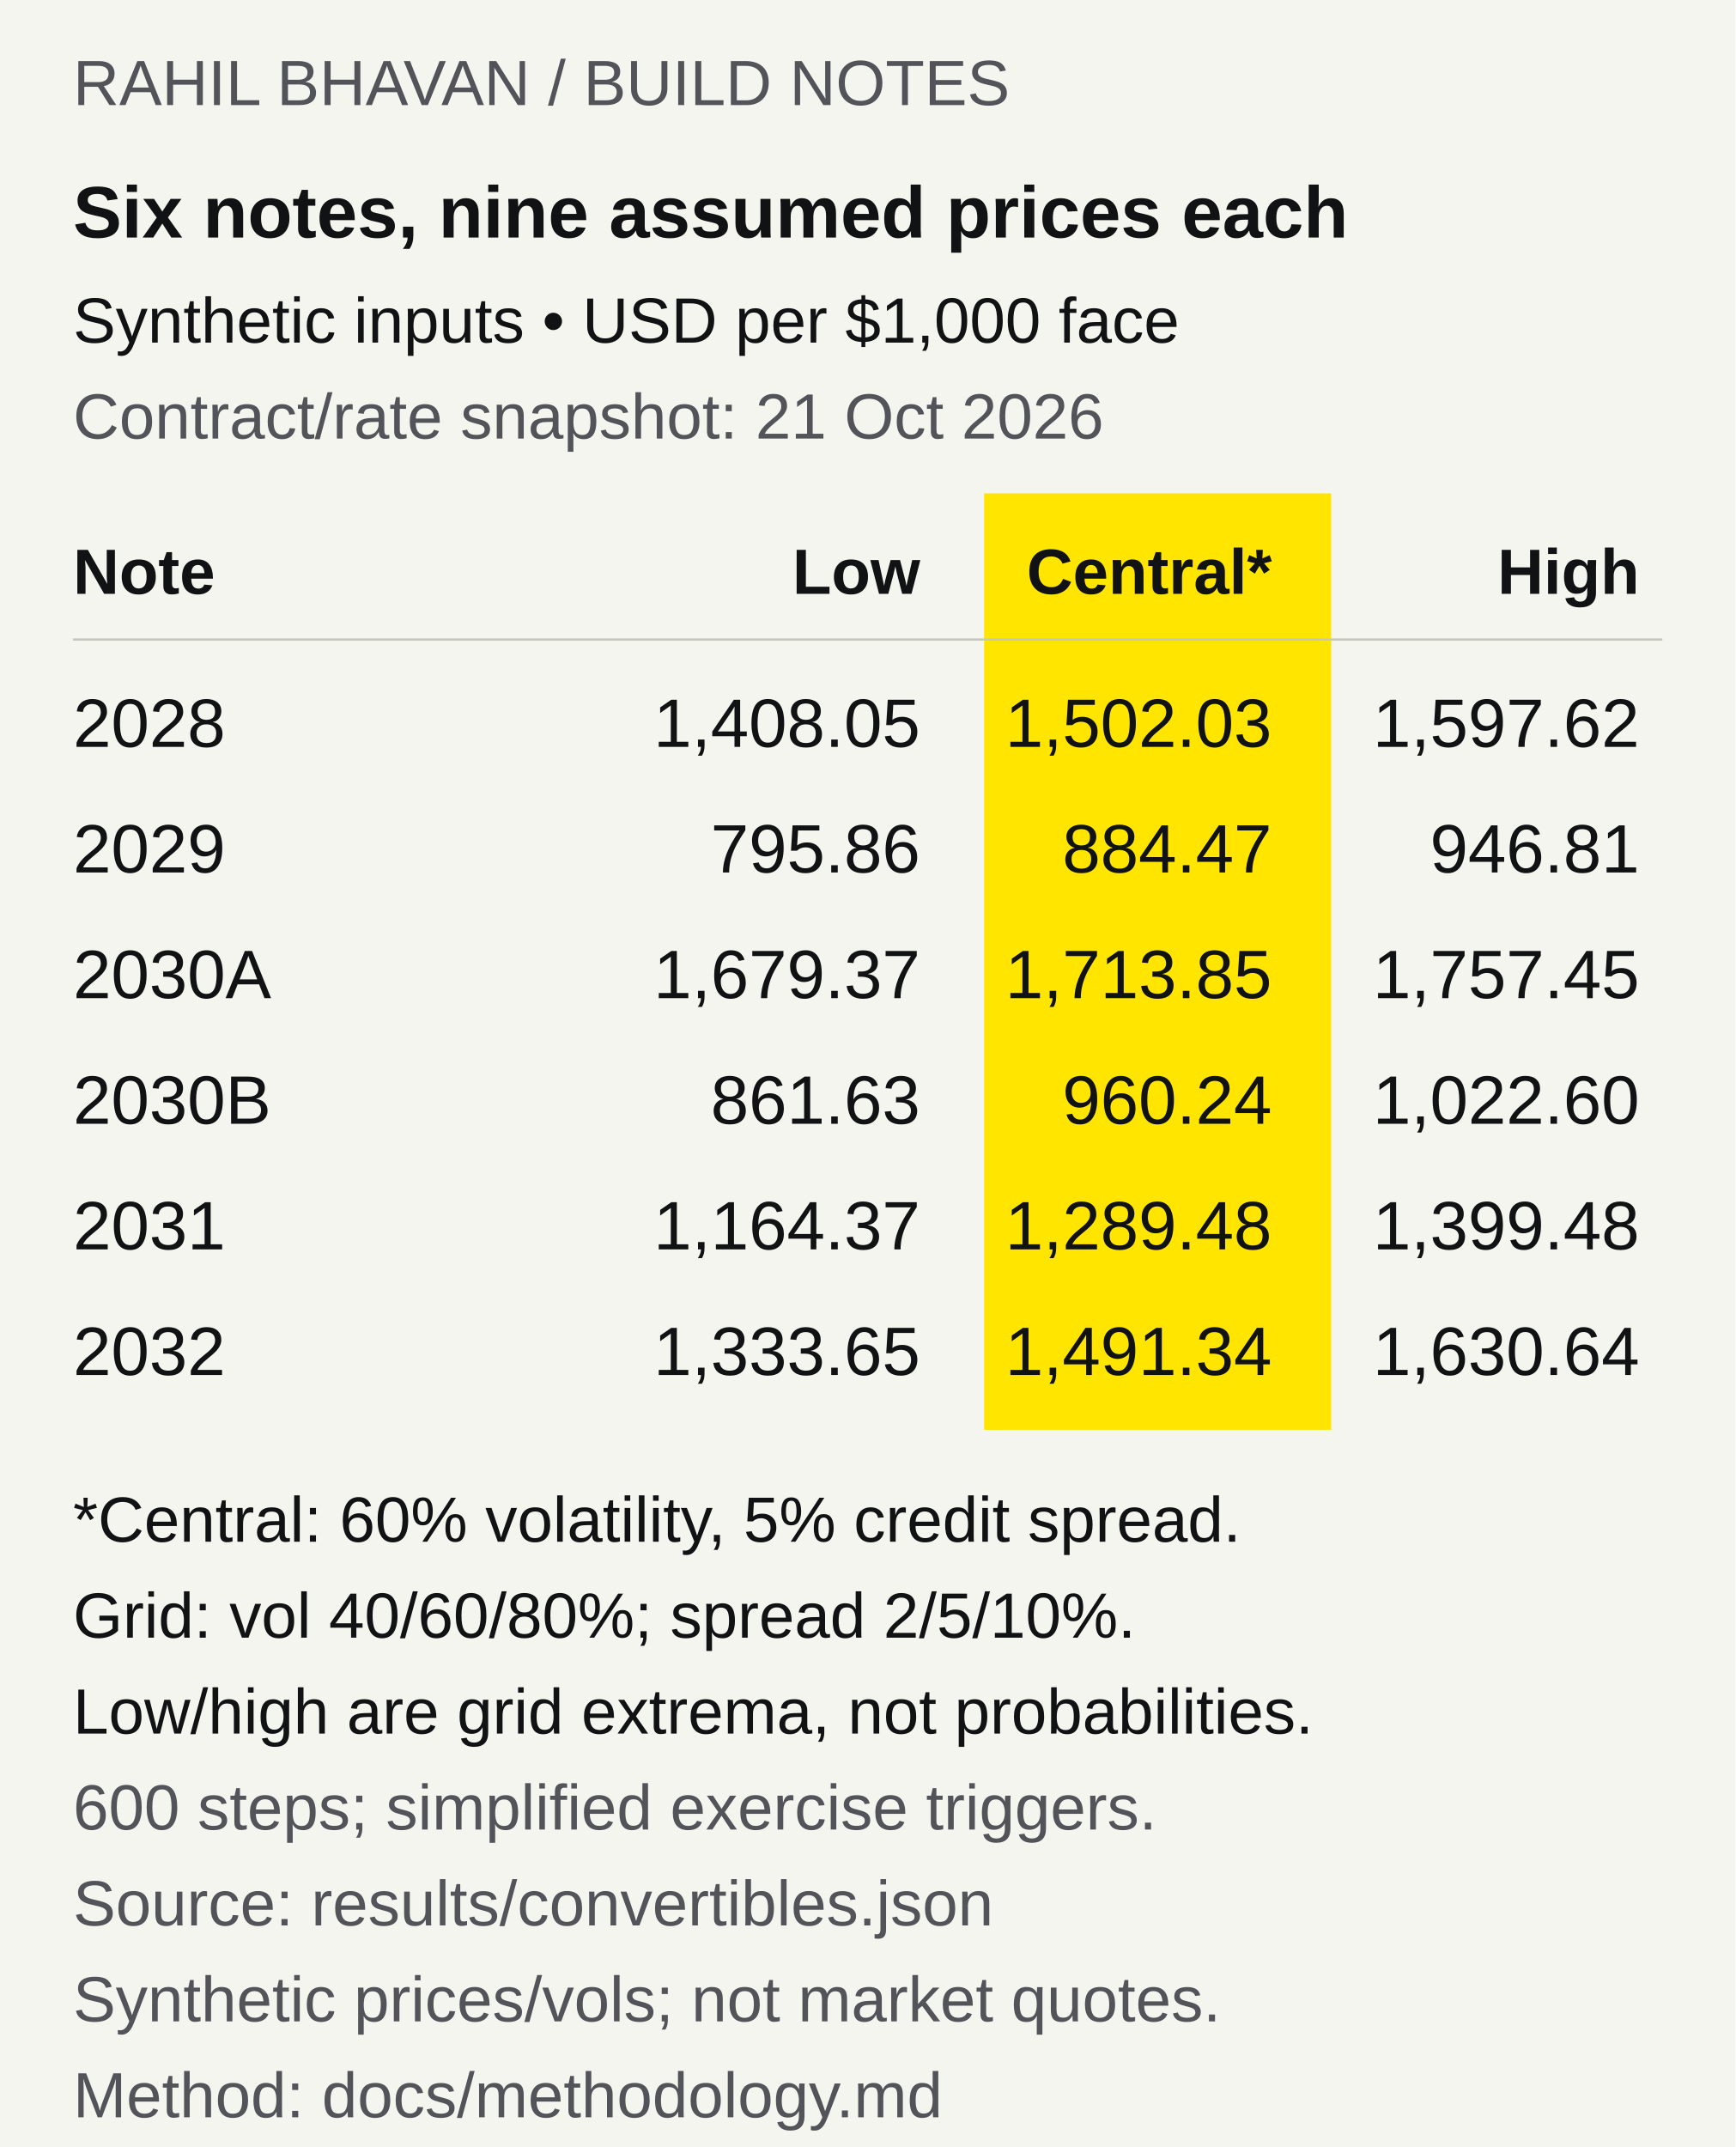
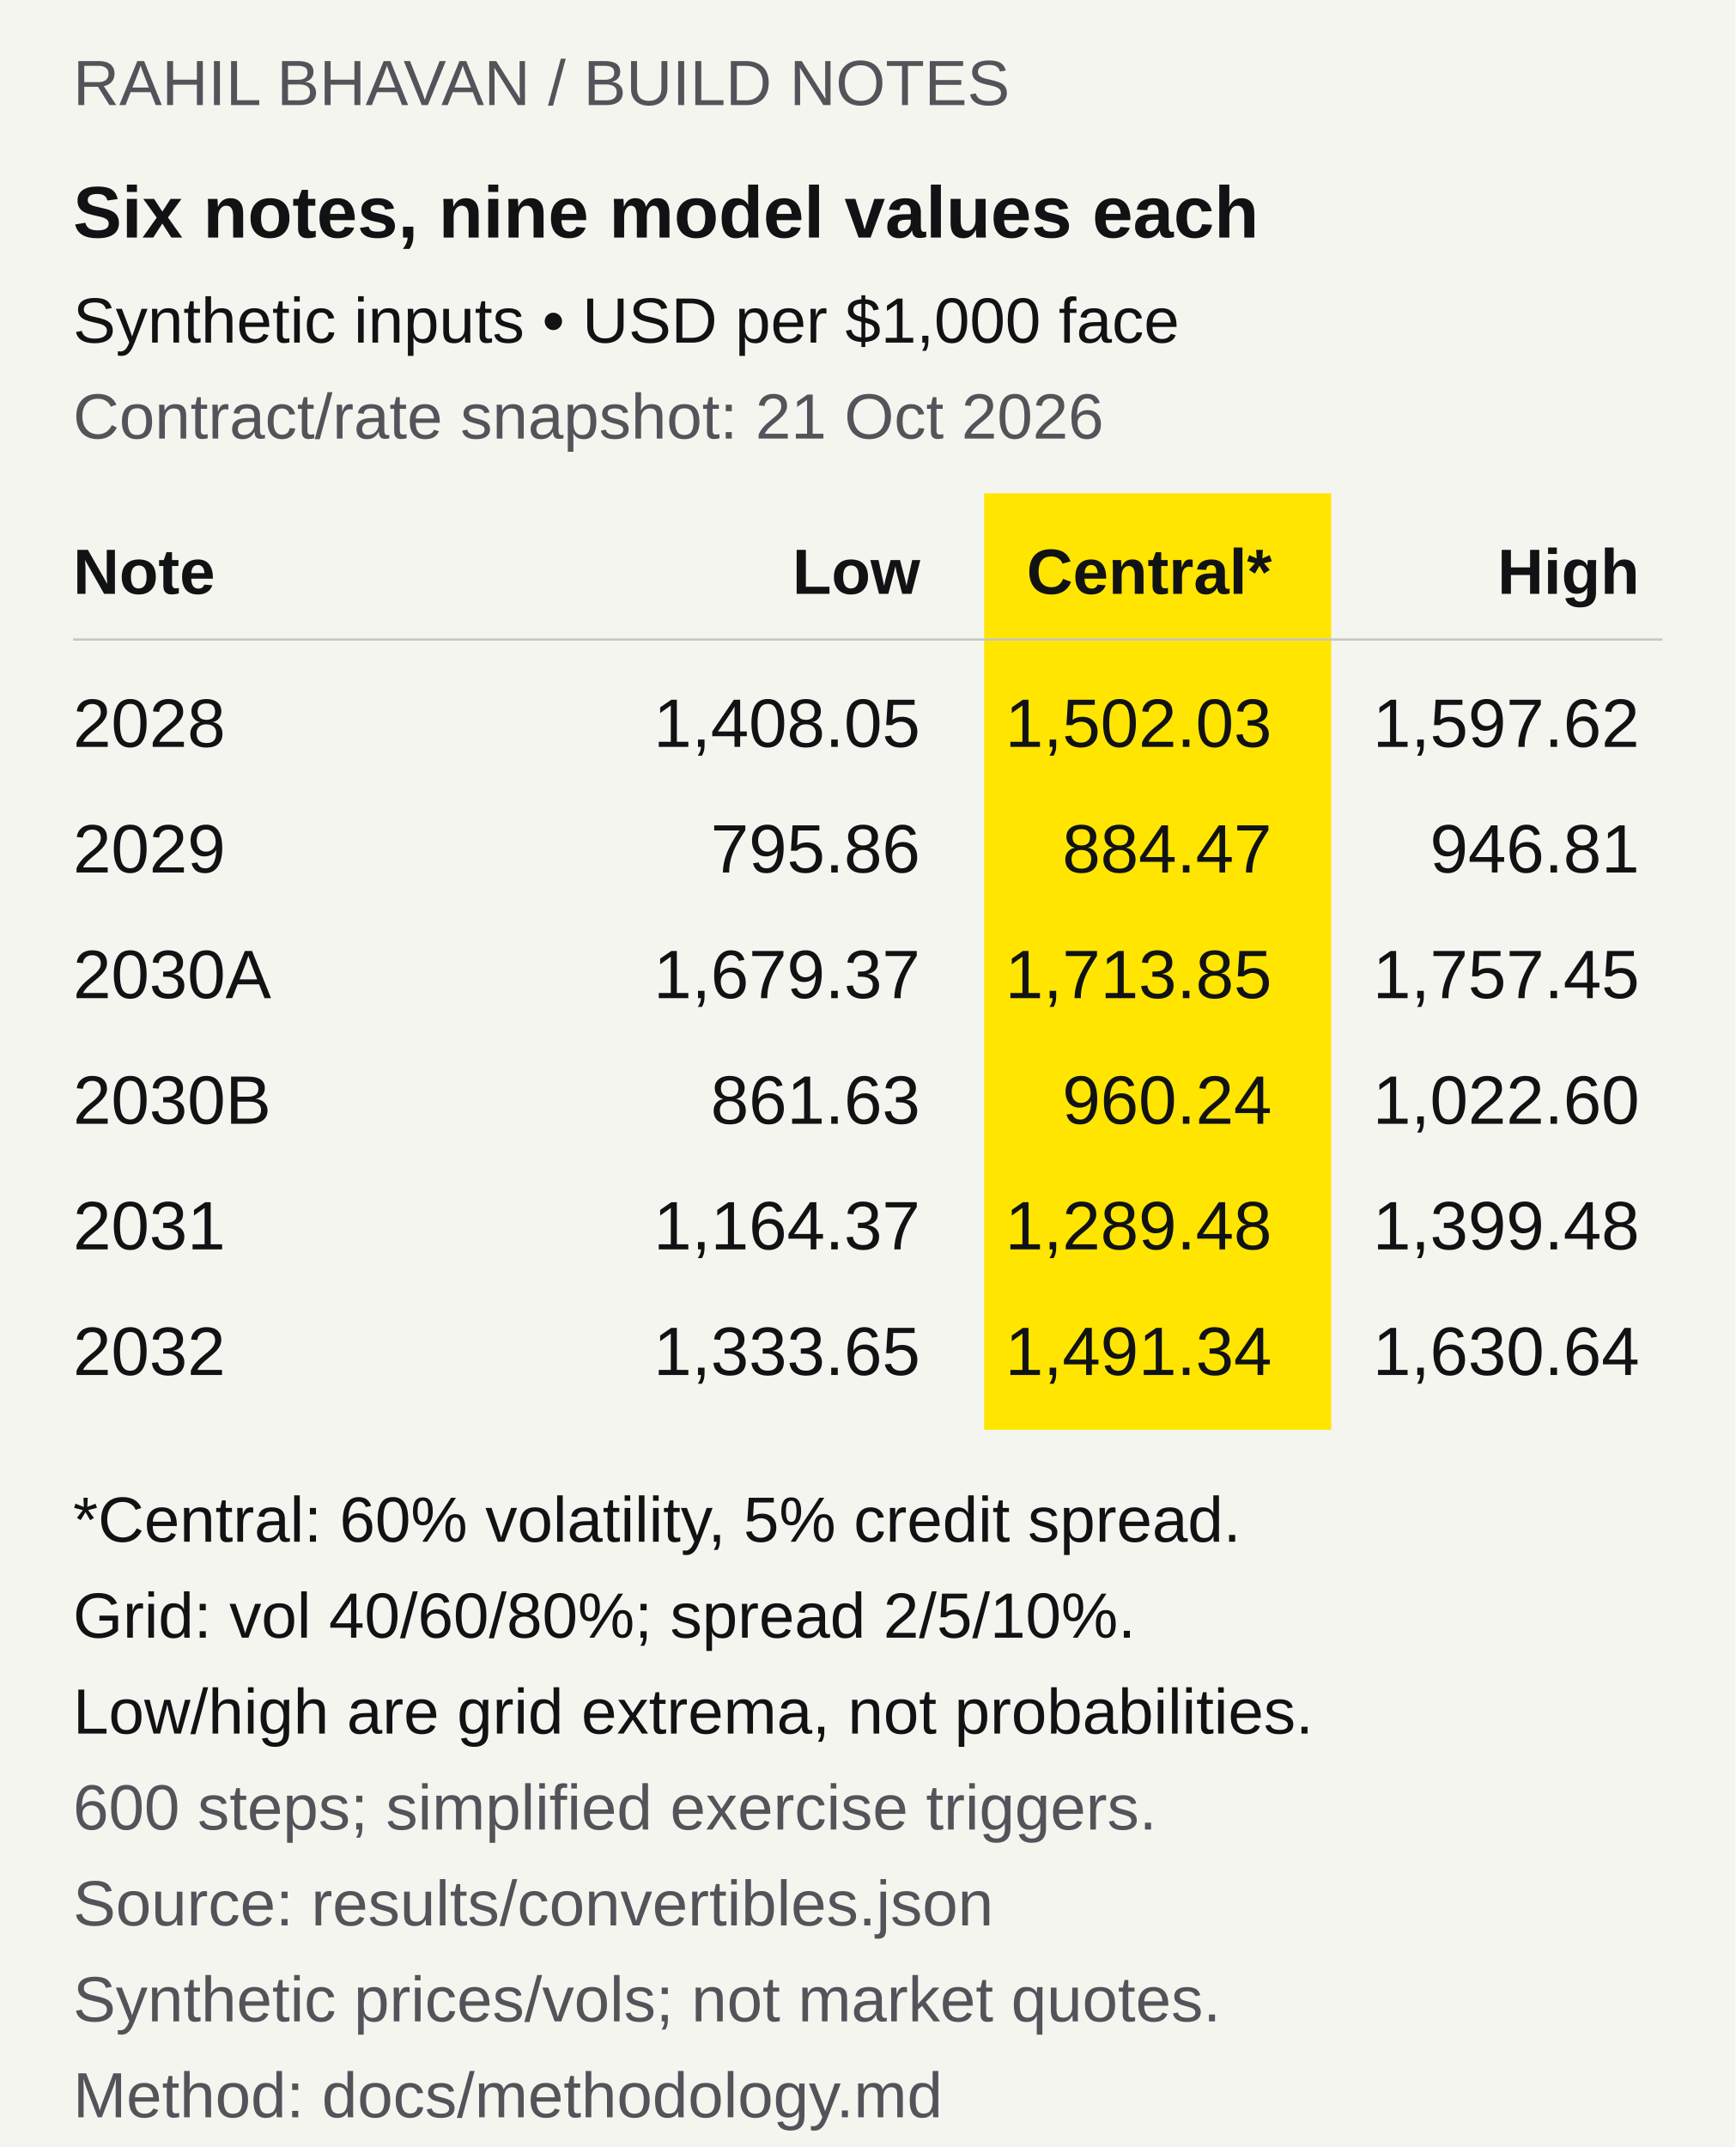
<svg xmlns="http://www.w3.org/2000/svg" viewBox="0 0 760 940" role="img" aria-labelledby="title desc">
  <rect width="760" height="940" fill="#F5F5EF" />
  <g font-family="IBM Plex Sans, Arial, sans-serif" fill="#111214">
    <text x="32" y="46" font-size="28" text-anchor="start" font-weight="400" fill="#52545A">RAHIL BHAVAN / BUILD NOTES</text>
-     <text x="32" y="104" font-size="32" text-anchor="start" font-weight="600" fill="#111214">Six notes, nine assumed prices each</text>
+     <text x="32" y="104" font-size="32" text-anchor="start" font-weight="600" fill="#111214">Six notes, nine model values each</text>
    <text x="32" y="150" font-size="28" text-anchor="start" font-weight="400" fill="#111214">Synthetic inputs • USD per $1,000 face</text>
    <text x="32" y="192" font-size="28" text-anchor="start" font-weight="400" fill="#52545A">Contract/rate snapshot: 21 Oct 2026</text>
    <rect x="431" y="216" width="152" height="410" fill="#FFE500" />
    <text x="32" y="260" font-size="28" text-anchor="start" font-weight="600" fill="#111214">Note</text>
    <text x="403" y="260" font-size="28" text-anchor="end" font-weight="600" fill="#111214">Low</text>
    <text x="557" y="260" font-size="28" text-anchor="end" font-weight="600" fill="#111214">Central*</text>
    <text x="718" y="260" font-size="28" text-anchor="end" font-weight="600" fill="#111214">High</text>
    <path d="M32 280H728" stroke="#C6C7BF" />
    <text x="32" y="327" font-size="30" text-anchor="start" font-weight="400" fill="#111214">2028</text>
    <text x="403" y="327" font-size="30" text-anchor="end" font-weight="400" fill="#111214">1,408.05</text>
    <text x="557" y="327" font-size="30" text-anchor="end" font-weight="400" fill="#111214">1,502.03</text>
    <text x="718" y="327" font-size="30" text-anchor="end" font-weight="400" fill="#111214">1,597.62</text>
    <text x="32" y="382" font-size="30" text-anchor="start" font-weight="400" fill="#111214">2029</text>
    <text x="403" y="382" font-size="30" text-anchor="end" font-weight="400" fill="#111214">795.86</text>
    <text x="557" y="382" font-size="30" text-anchor="end" font-weight="400" fill="#111214">884.47</text>
    <text x="718" y="382" font-size="30" text-anchor="end" font-weight="400" fill="#111214">946.81</text>
    <text x="32" y="437" font-size="30" text-anchor="start" font-weight="400" fill="#111214">2030A</text>
    <text x="403" y="437" font-size="30" text-anchor="end" font-weight="400" fill="#111214">1,679.37</text>
    <text x="557" y="437" font-size="30" text-anchor="end" font-weight="400" fill="#111214">1,713.85</text>
    <text x="718" y="437" font-size="30" text-anchor="end" font-weight="400" fill="#111214">1,757.45</text>
    <text x="32" y="492" font-size="30" text-anchor="start" font-weight="400" fill="#111214">2030B</text>
    <text x="403" y="492" font-size="30" text-anchor="end" font-weight="400" fill="#111214">861.63</text>
    <text x="557" y="492" font-size="30" text-anchor="end" font-weight="400" fill="#111214">960.24</text>
    <text x="718" y="492" font-size="30" text-anchor="end" font-weight="400" fill="#111214">1,022.60</text>
    <text x="32" y="547" font-size="30" text-anchor="start" font-weight="400" fill="#111214">2031</text>
    <text x="403" y="547" font-size="30" text-anchor="end" font-weight="400" fill="#111214">1,164.37</text>
    <text x="557" y="547" font-size="30" text-anchor="end" font-weight="400" fill="#111214">1,289.48</text>
    <text x="718" y="547" font-size="30" text-anchor="end" font-weight="400" fill="#111214">1,399.48</text>
    <text x="32" y="602" font-size="30" text-anchor="start" font-weight="400" fill="#111214">2032</text>
    <text x="403" y="602" font-size="30" text-anchor="end" font-weight="400" fill="#111214">1,333.65</text>
    <text x="557" y="602" font-size="30" text-anchor="end" font-weight="400" fill="#111214">1,491.34</text>
    <text x="718" y="602" font-size="30" text-anchor="end" font-weight="400" fill="#111214">1,630.64</text>
    <text x="32" y="675" font-size="28" text-anchor="start" font-weight="400" fill="#111214">*Central: 60% volatility, 5% credit spread.</text>
    <text x="32" y="717" font-size="28" text-anchor="start" font-weight="400" fill="#111214">Grid: vol 40/60/80%; spread 2/5/10%.</text>
    <text x="32" y="759" font-size="28" text-anchor="start" font-weight="400" fill="#111214">Low/high are grid extrema, not probabilities.</text>
    <text x="32" y="801" font-size="28" text-anchor="start" font-weight="400" fill="#52545A">600 steps; simplified exercise triggers.</text>
    <text x="32" y="843" font-size="28" text-anchor="start" font-weight="400" fill="#52545A">Source: results/convertibles.json</text>
    <text x="32" y="885" font-size="28" text-anchor="start" font-weight="400" fill="#52545A">Synthetic prices/vols; not market quotes.</text>
    <text x="32" y="927" font-size="28" text-anchor="start" font-weight="400" fill="#52545A">Method: docs/methodology.md</text>
  </g>
</svg>
